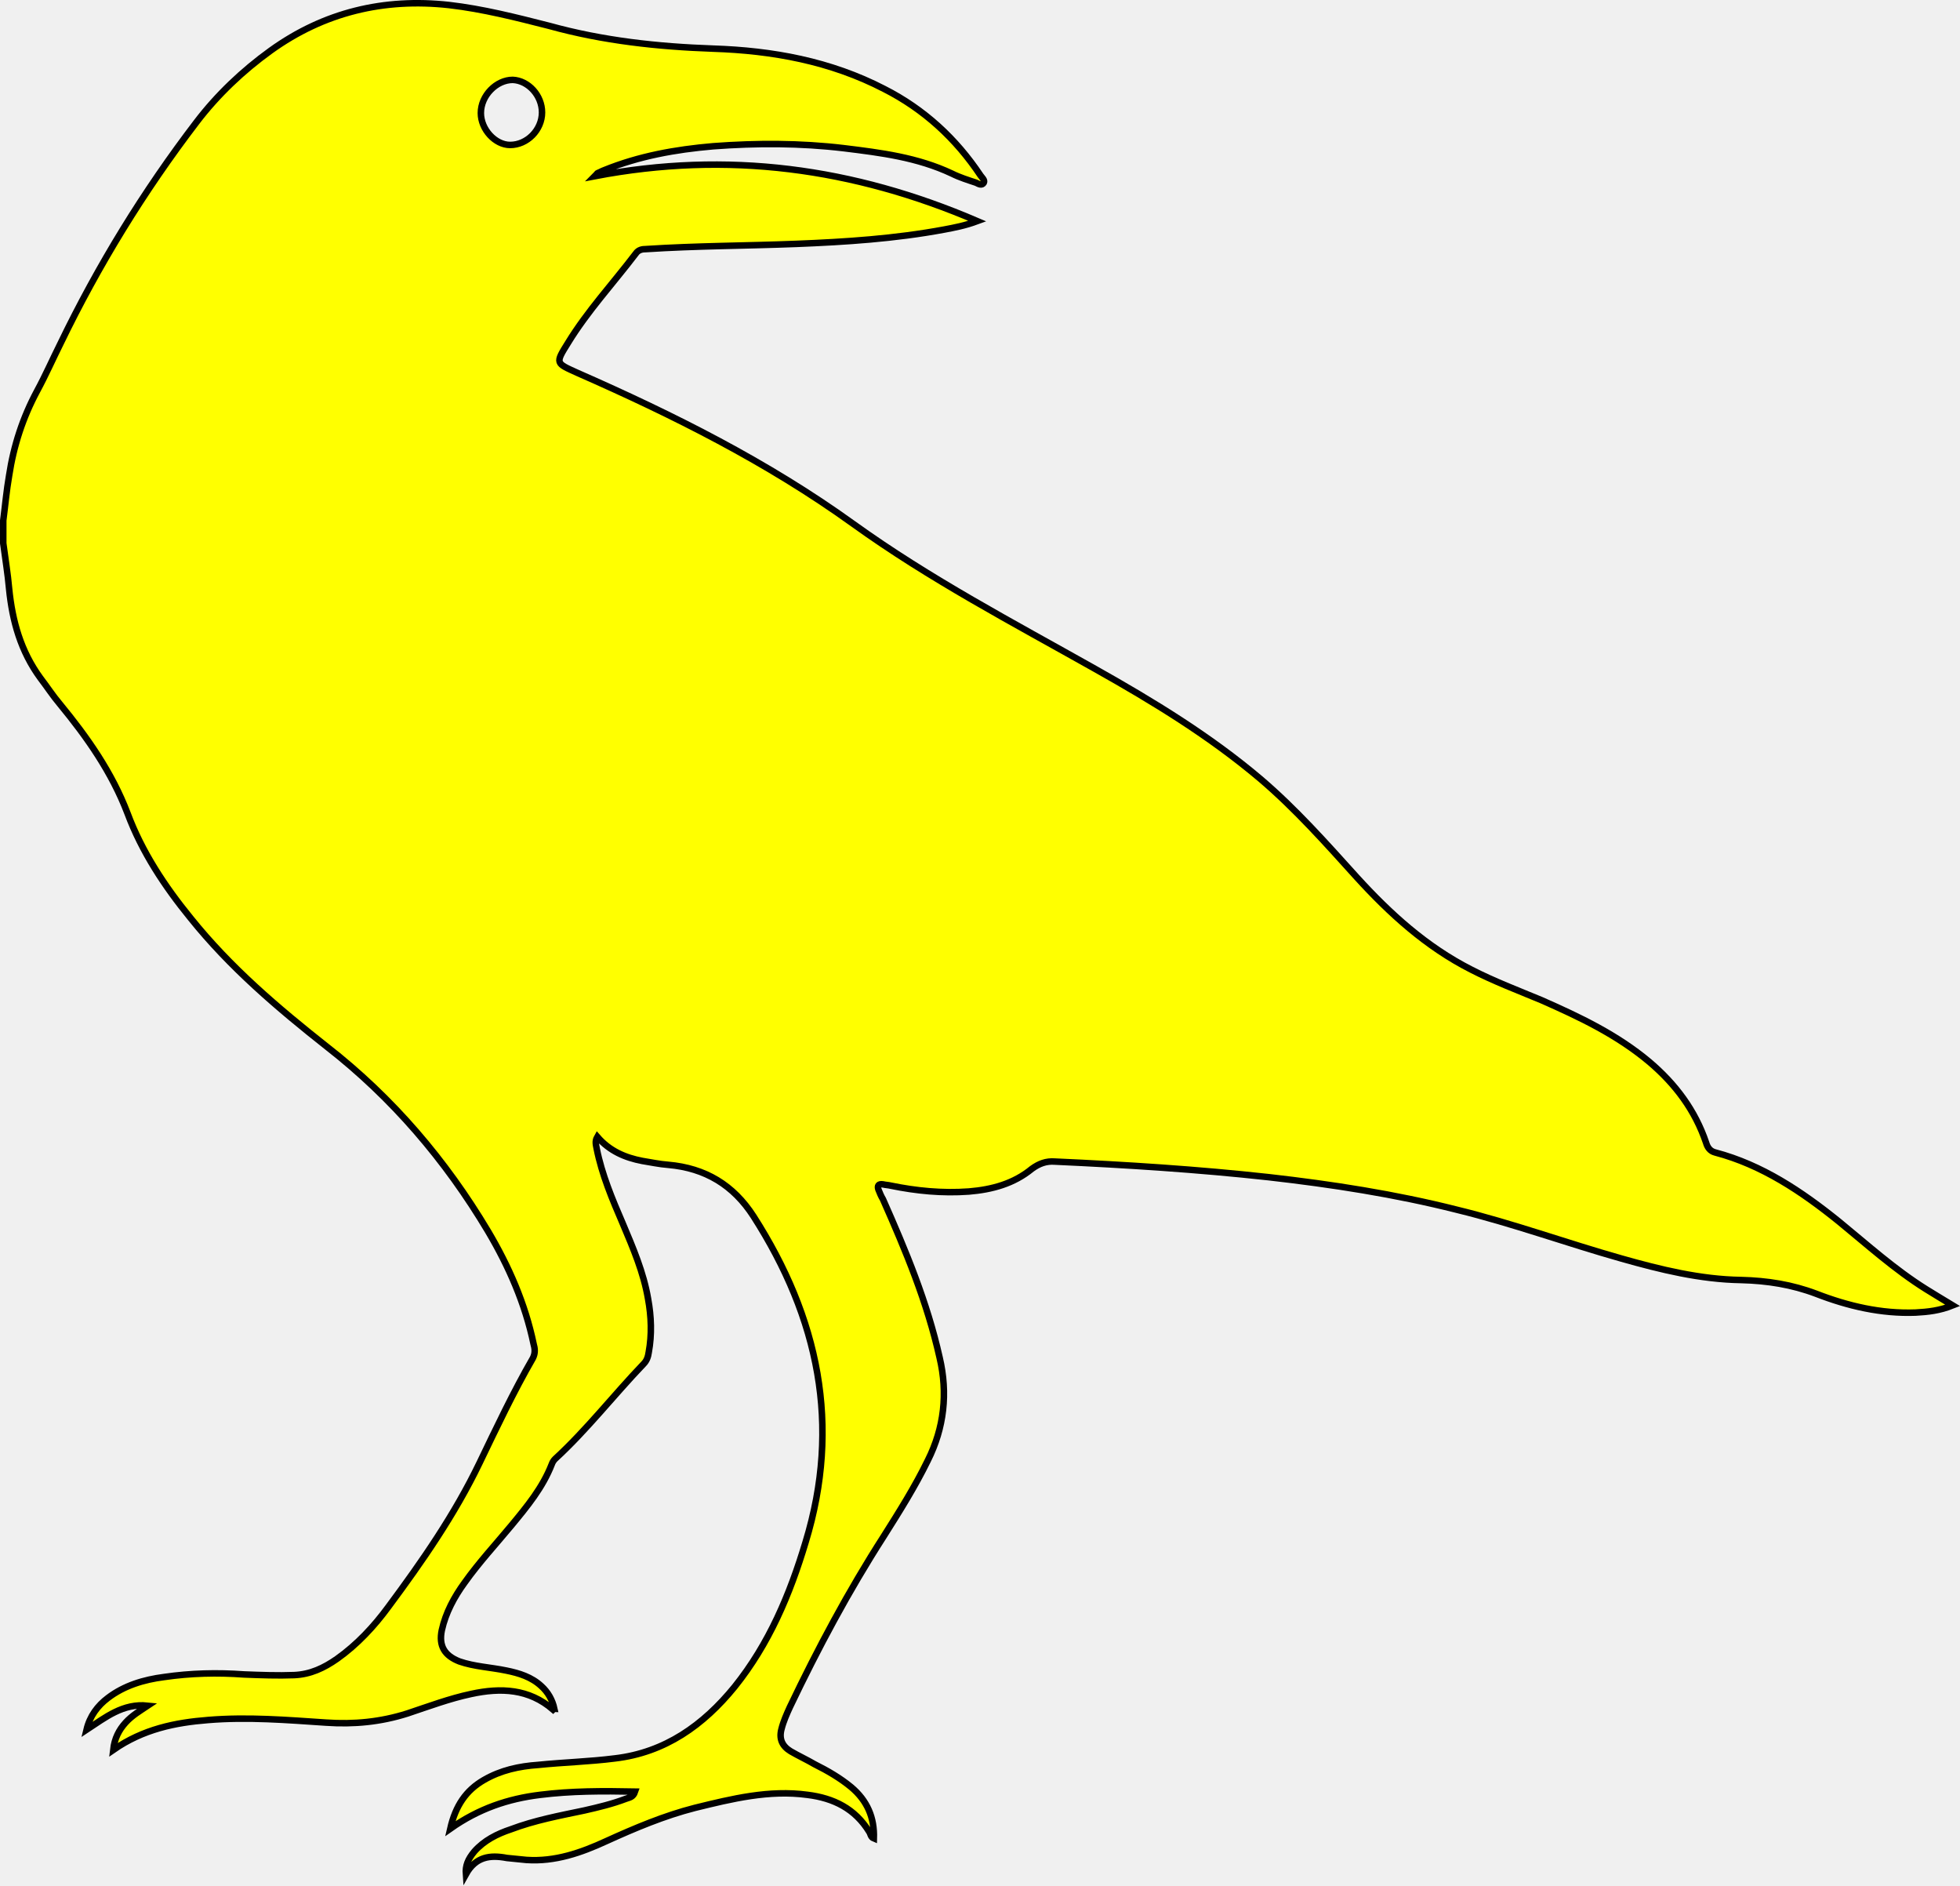
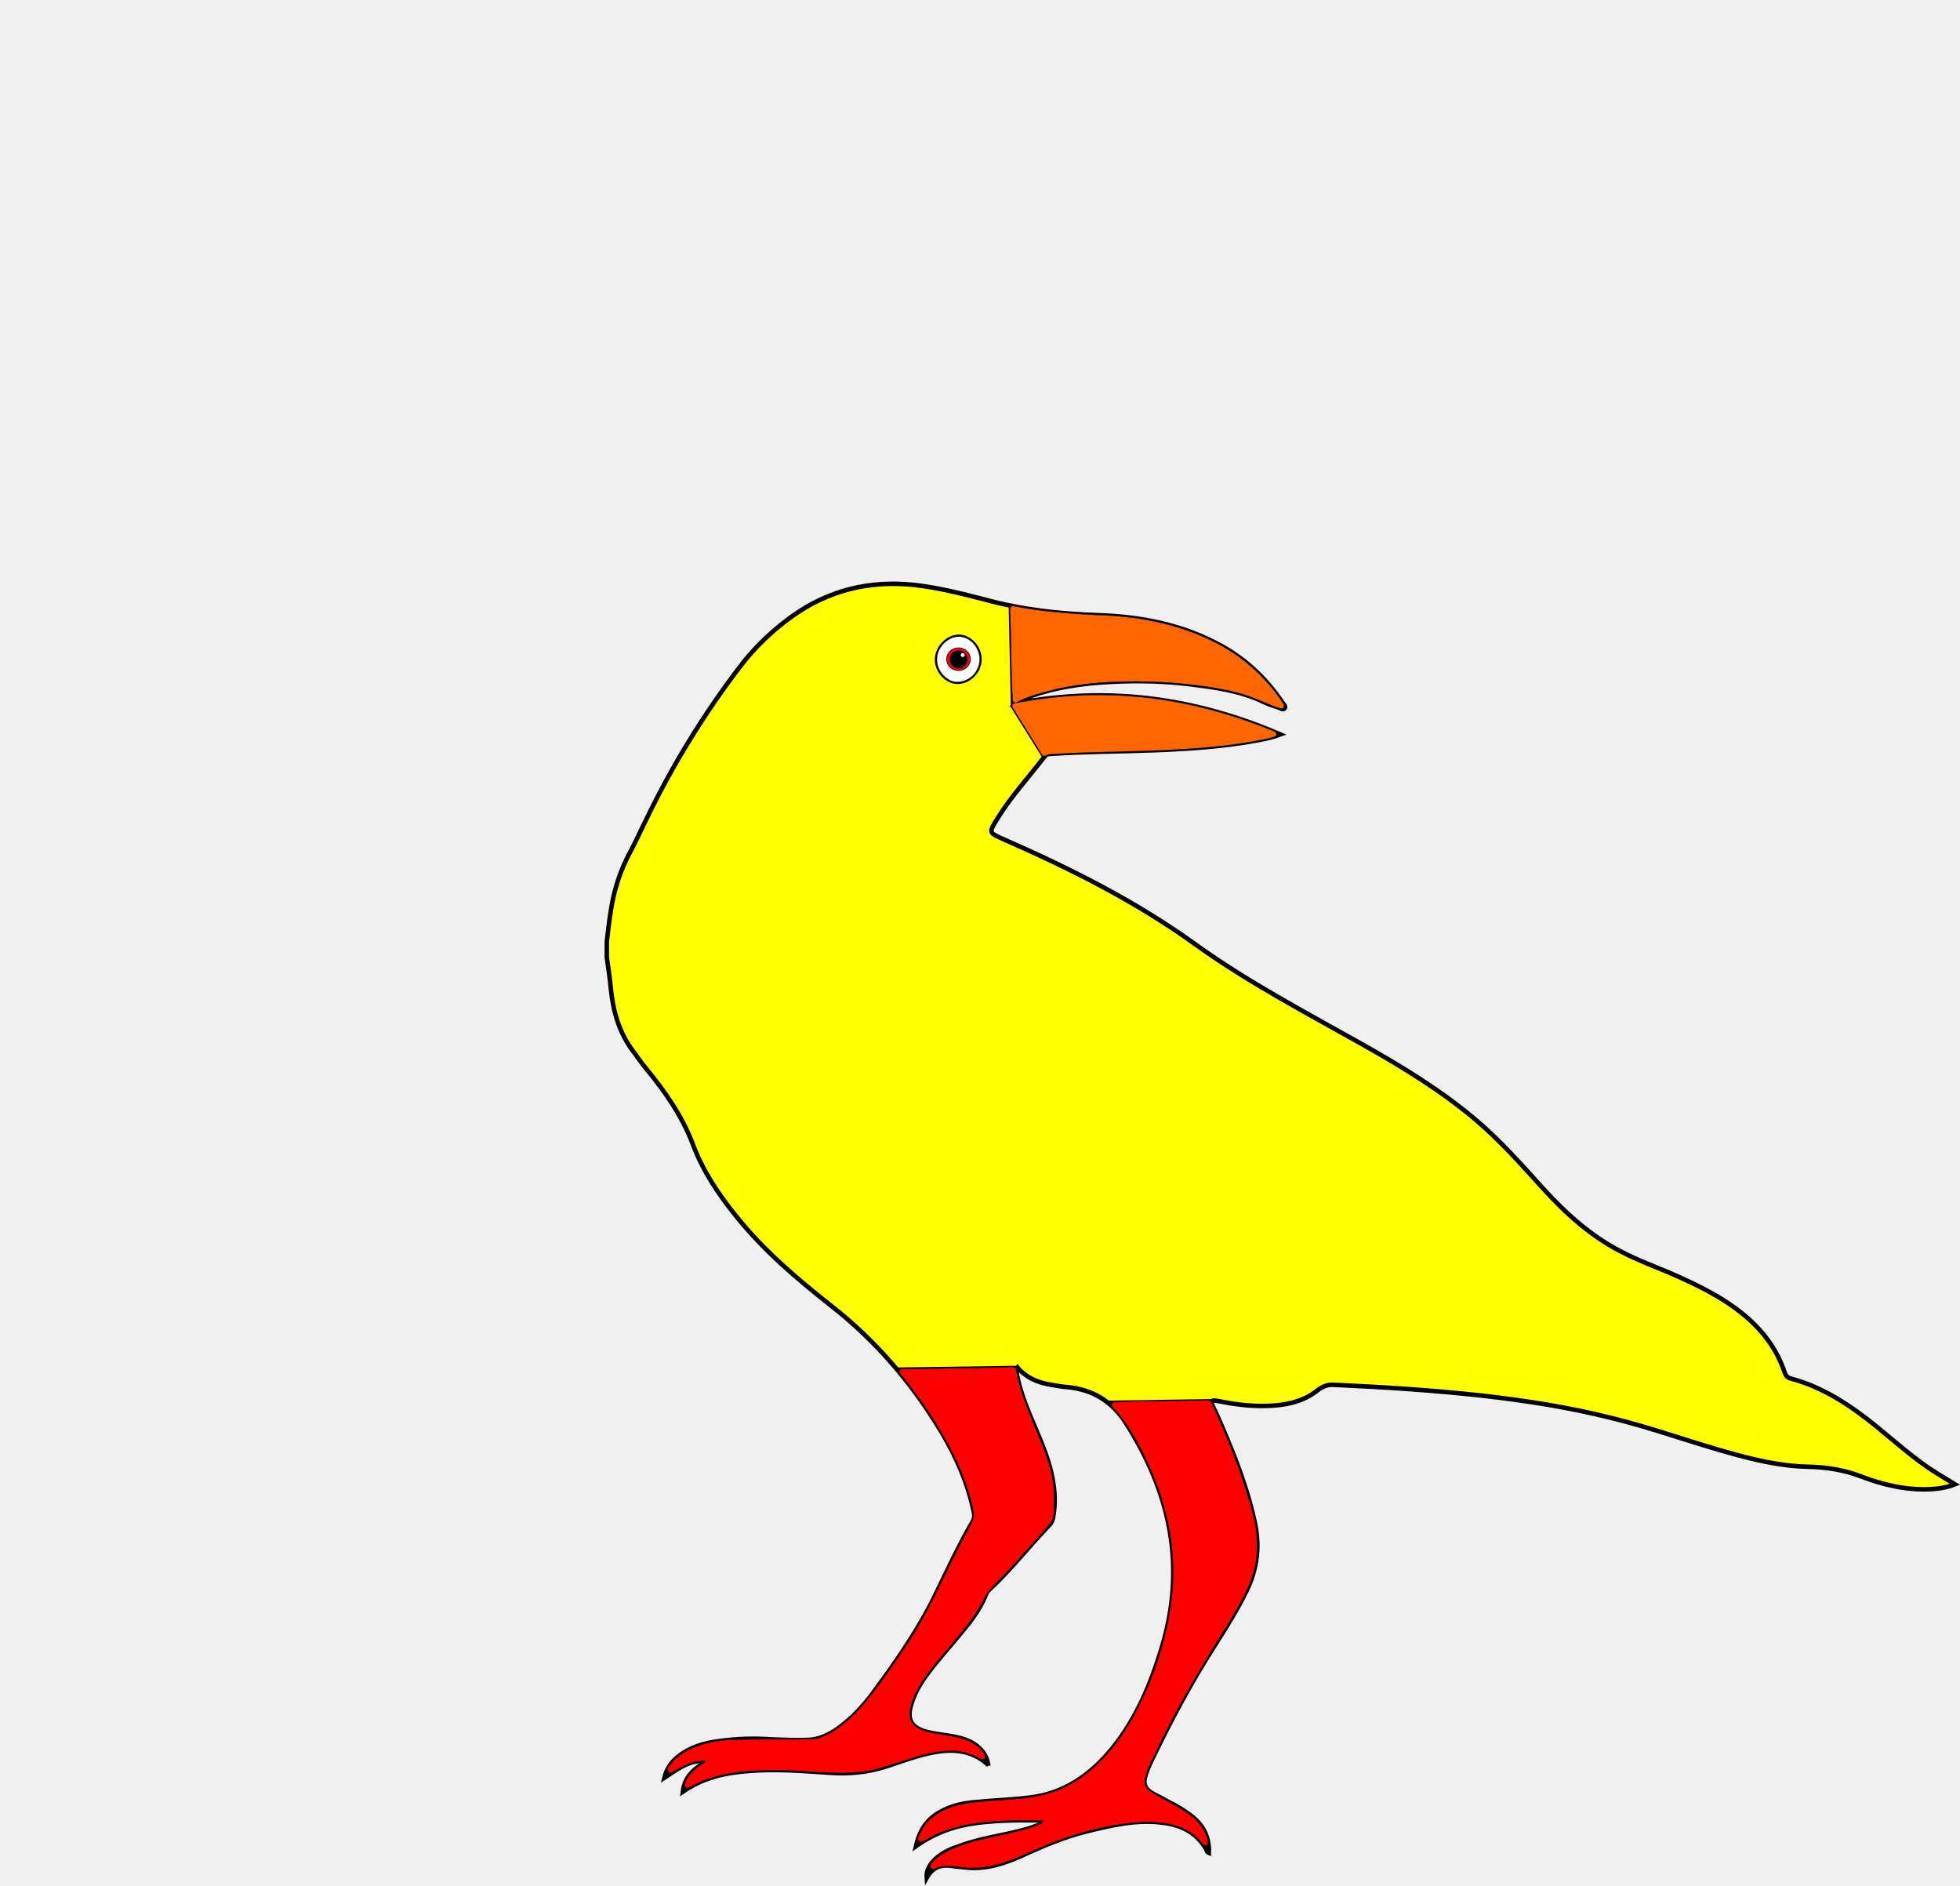
<svg xmlns="http://www.w3.org/2000/svg" viewBox="0 0 301.222 289.67" xml:space="preserve" version="1.1" id="svg4" width="301.222" height="289.669">
  <defs id="defs8" />
-   <path d="m 0.5,79.972 c 0.3,-2.3 0.5,-4.6 0.9,-6.9 0.7,-4.6 2.1,-8.9 4.3,-13 1.3,-2.4 2.4,-4.9 3.6,-7.3 5.8,-12 12.8,-23.4 20.9,-34 3.2,-4.2 7.1,-7.9 11.4,-11 8.2,-5.9 17.4,-8.1 27.4,-7 5.2,0.6 10.3,1.9 15.4,3.2 8.3,2.3 16.7,3.2 25.2,3.5 9.1,0.3 18,1.9 26.3,6.2 6.1,3.1 11,7.6 14.8,13.3 0.2,0.3 0.7,0.7 0.5,1.1 -0.3,0.5 -0.8,0.2 -1.2,0 -1.2,-0.4 -2.5,-0.8 -3.7,-1.4 -5.3,-2.5 -10.9,-3.2 -16.6,-3.9 -6.7,-0.8 -13.4,-0.8 -20.1,-0.3 -5.8,0.5 -11.4,1.5 -16.8,3.7 -0.3,0.1 -0.6,0.3 -0.9,0.4 -0.1,0 -0.1,0.1 -0.5,0.5 20.4,-3.9 39.7,-1.3 58.8,6.9 -1.9,0.7 -3.5,1 -5.1,1.3 -7.5,1.4 -15.1,1.9 -22.7,2.2 -7.7,0.3 -15.4,0.3 -23.1,0.8 -0.6,0 -1.2,0.1 -1.6,0.7 -3.5,4.6 -7.4,8.8 -10.4,13.7 -2,3.2 -1.9,3.1 1.4,4.6 14.8,6.5 29.2,13.7 42.4,23.2 11.8,8.5 24.6,15.2 37.2,22.3 8.9,5 17.6,10.3 25.4,16.9 5.4,4.6 10.1,9.9 14.8,15.1 5.1,5.6 10.7,10.7 17.6,14.2 3.5,1.8 7.2,3.2 10.8,4.7 5.9,2.6 11.6,5.3 16.6,9.5 4,3.4 7,7.4 8.7,12.4 0.2,0.7 0.6,1.3 1.4,1.5 7.2,1.9 13.3,6 19,10.6 4.4,3.6 8.6,7.4 13.4,10.4 1.3,0.8 2.6,1.6 4.1,2.5 -2,0.8 -3.8,1 -5.7,1.1 -5.3,0.2 -10.4,-1 -15.3,-2.9 -3.7,-1.4 -7.5,-2 -11.5,-2.1 -6.3,-0.1 -12.4,-1.6 -18.4,-3.3 -8.5,-2.4 -16.7,-5.4 -25.3,-7.5 -9.5,-2.4 -19.2,-3.9 -28.9,-5 -10.9,-1.2 -21.9,-1.9 -32.9,-2.4 -1.3,-0.1 -2.4,0.3 -3.5,1.1 -2.8,2.3 -6.1,3.2 -9.7,3.5 -4.1,0.3 -8.1,-0.1 -12,-0.9 -0.4,-0.1 -0.8,-0.1 -1.2,-0.2 -0.7,-0.1 -0.9,0.2 -0.7,0.8 0.2,0.5 0.4,1 0.7,1.5 3.5,7.9 6.8,15.8 8.7,24.3 1.3,5.5 0.7,10.8 -1.8,15.8 -2,4.1 -4.4,7.9 -6.8,11.7 -5.4,8.4 -10.1,17.2 -14.4,26.2 -0.5,1.1 -1,2.2 -1.3,3.4 -0.4,1.5 0.1,2.6 1.4,3.4 1.2,0.7 2.5,1.3 3.7,2 2,1 3.9,2.1 5.6,3.5 2.5,2.1 3.6,4.7 3.5,7.9 -0.5,-0.2 -0.5,-0.7 -0.7,-1 -2.2,-3.6 -5.5,-5.2 -9.5,-5.7 -5.9,-0.8 -11.6,0.6 -17.3,2 -4.7,1.2 -9.2,3.1 -13.6,5.1 -3.9,1.8 -7.9,3.2 -12.3,2.9 l -3,-0.3 c -2.6,-0.5 -4.8,-0.2 -6.3,2.5 -0.1,-1.3 0.3,-2.3 1.3,-3.5 1.5,-1.7 3.5,-2.7 5.6,-3.4 3.7,-1.4 7.5,-2.1 11.3,-2.9 2.2,-0.5 4.3,-1 6.4,-1.8 0.5,-0.2 1.1,-0.2 1.4,-1.1 -5,-0.1 -9.8,-0.1 -14.6,0.5 -4.9,0.6 -9.4,2.1 -13.8,5.2 0.8,-3.5 2.4,-5.9 5.2,-7.5 2.6,-1.5 5.4,-2.1 8.3,-2.3 3.9,-0.4 7.9,-0.5 11.8,-1 7.7,-0.9 13.6,-5.1 18.4,-11 5.3,-6.6 8.5,-14.2 10.9,-22.2 5.5,-18 2,-34.5 -8,-50.1 -3.1,-4.8 -7.4,-7.4 -13.1,-7.9 -1.4,-0.1 -2.7,-0.4 -4,-0.6 -2.6,-0.5 -5,-1.5 -6.9,-3.7 -0.4,0.7 -0.2,1.2 -0.1,1.8 0.8,4 2.4,7.8 4,11.5 1.6,3.8 3.2,7.5 3.9,11.6 0.5,2.7 0.6,5.5 0.1,8.2 -0.1,0.7 -0.3,1.3 -0.8,1.8 -4.6,4.8 -8.7,10.1 -13.6,14.6 -0.2,0.2 -0.4,0.5 -0.5,0.8 -1.4,3.6 -3.8,6.5 -6.2,9.4 -2.4,2.9 -5,5.7 -7.2,8.8 -1.6,2.2 -2.9,4.6 -3.5,7.3 -0.5,2.4 0.4,3.9 2.7,4.8 2.3,0.8 4.8,0.9 7.2,1.4 2,0.4 3.9,1 5.4,2.4 1,0.9 1.7,2.1 2,3.5 -0.1,0 -0.2,0.1 -0.2,0.1 -3.7,-3.2 -8,-3.4 -12.6,-2.4 -3.3,0.7 -6.5,1.9 -9.8,3 -4.1,1.3 -8.2,1.7 -12.5,1.4 -6,-0.4 -12,-0.9 -18.1,-0.4 -5.1,0.4 -10,1.4 -14.6,4.6 0.2,-1.8 0.9,-3.1 1.9,-4.2 1,-1.1 2.2,-1.8 3.4,-2.6 -3.8,-0.4 -6.5,1.8 -9.4,3.7 0.5,-2.1 1.7,-3.7 3.3,-4.9 2.5,-1.9 5.5,-2.8 8.6,-3.2 4.1,-0.6 8.2,-0.7 12.3,-0.4 2.6,0.1 5.2,0.2 7.7,0.1 2.5,-0.1 4.6,-1.1 6.6,-2.5 3.1,-2.2 5.7,-5 7.9,-8 5.2,-7 10.2,-14.2 14,-22.1 2.6,-5.4 5.2,-10.9 8.2,-16.1 0.4,-0.8 0.3,-1.5 0.1,-2.2 -1.3,-6.2 -3.8,-11.9 -7,-17.3 -6.5,-10.9 -14.7,-20.5 -24.7,-28.3 -7.6,-6 -14.9,-12.2 -21,-19.8 -4,-4.9 -7.5,-10.2 -9.7,-16.1 -2.4,-6.3 -6.2,-11.7 -10.4,-16.8 -1.1,-1.3 -2,-2.7 -3,-4 -3,-4.1 -4.3,-8.7 -4.8,-13.7 -0.2,-2.3 -0.6,-4.7 -0.9,-7 z m 82.8,-62.7 c 0,-2.6 -2.1,-4.9 -4.5,-5 -2.5,0 -4.9,2.4 -4.9,5.1 0,2.5 2.2,4.9 4.5,4.9 2.6,0 4.9,-2.3 4.9,-5 z" id="path2" style="fill:#ffff00;stroke:#000000" clip-path="none" />
+   <path d="m 93.26,144.655 c 0.207,-1.591 0.346,-3.181 0.622,-4.772 0.484,-3.181 1.452,-6.155 2.974,-8.99 0.899,-1.66 1.66,-3.389 2.49,-5.048 4.011,-8.299 8.852,-16.182 14.453,-23.512 2.213,-2.904 4.91,-5.463 7.884,-7.607 5.671,-4.08 12.033,-5.601 18.948,-4.841 3.596,0.415 7.123,1.314 10.65,2.213 5.74,1.591 11.549,2.213 17.427,2.42 6.293,0.207 12.448,1.314 18.188,4.288 4.218,2.144 7.607,5.256 10.235,9.198 0.138,0.207 0.484,0.484 0.346,0.761 -0.207,0.346 -0.553,0.138 -0.83,0 -0.83,-0.277 -1.729,-0.553 -2.559,-0.968 -3.665,-1.729 -7.538,-2.213 -11.48,-2.697 -4.633,-0.553 -9.267,-0.553 -13.9,-0.207 -4.011,0.346 -7.884,1.037 -11.618,2.559 -0.207,0.069 -0.415,0.207 -0.622,0.277 -0.069,0 -0.069,0.069 -0.346,0.346 14.107,-2.697 27.454,-0.899 40.663,4.772 -1.314,0.484 -2.42,0.692 -3.527,0.899 -5.187,0.968 -10.442,1.314 -15.698,1.521 -5.325,0.207 -10.65,0.207 -15.975,0.553 -0.415,0 -0.83,0.069 -1.106,0.484 -2.42,3.181 -5.117,6.086 -7.192,9.474 -1.383,2.213 -1.314,2.144 0.968,3.181 10.235,4.495 20.193,9.474 29.321,16.044 8.16,5.878 17.012,10.511 25.725,15.421 6.155,3.458 12.171,7.123 17.565,11.687 3.734,3.181 6.985,6.846 10.235,10.442 3.527,3.873 7.399,7.4 12.171,9.82 2.42,1.245 4.979,2.213 7.469,3.25 4.08,1.798 8.022,3.665 11.48,6.57 2.766,2.351 4.841,5.117 6.016,8.575 0.138,0.484 0.415,0.899 0.968,1.037 4.979,1.314 9.198,4.149 13.139,7.33 3.043,2.49 5.947,5.117 9.267,7.192 0.899,0.553 1.798,1.106 2.835,1.729 -1.383,0.553 -2.628,0.692 -3.942,0.761 -3.665,0.138 -7.192,-0.692 -10.581,-2.005 -2.559,-0.968 -5.187,-1.383 -7.953,-1.452 -4.357,-0.069 -8.575,-1.106 -12.724,-2.282 -5.878,-1.66 -11.549,-3.734 -17.496,-5.187 -6.57,-1.66 -13.278,-2.697 -19.986,-3.458 -7.538,-0.83 -15.145,-1.314 -22.752,-1.66 -0.899,-0.069 -1.66,0.207 -2.42,0.761 -1.936,1.591 -4.218,2.213 -6.708,2.42 -2.835,0.207 -5.601,-0.069 -8.299,-0.622 -0.277,-0.069 -0.553,-0.069 -0.83,-0.138 -0.484,-0.069 -0.622,0.138 -0.484,0.553 0.138,0.346 0.277,0.692 0.484,1.037 2.42,5.463 4.702,10.926 6.016,16.804 0.899,3.803 0.484,7.469 -1.245,10.926 -1.383,2.835 -3.043,5.463 -4.702,8.091 -3.734,5.809 -6.985,11.895 -9.958,18.118 -0.346,0.761 -0.692,1.521 -0.899,2.351 -0.277,1.037 0.069,1.798 0.968,2.351 0.83,0.484 1.729,0.899 2.559,1.383 1.383,0.692 2.697,1.452 3.873,2.42 1.729,1.452 2.49,3.25 2.42,5.463 -0.346,-0.138 -0.346,-0.484 -0.484,-0.692 -1.521,-2.49 -3.803,-3.596 -6.57,-3.942 -4.08,-0.553 -8.022,0.415 -11.964,1.383 -3.25,0.83 -6.362,2.144 -9.405,3.527 -2.697,1.245 -5.463,2.213 -8.506,2.005 l -2.075,-0.207 c -1.798,-0.346 -3.319,-0.138 -4.357,1.729 -0.069,-0.899 0.207,-1.591 0.899,-2.42 1.037,-1.176 2.42,-1.867 3.873,-2.351 2.559,-0.968 5.187,-1.452 7.814,-2.005 1.521,-0.346 2.974,-0.692 4.426,-1.245 0.346,-0.138 0.761,-0.138 0.968,-0.761 -3.458,-0.069 -6.777,-0.069 -10.097,0.346 -3.389,0.415 -6.5,1.452 -9.543,3.596 0.553,-2.42 1.66,-4.08 3.596,-5.187 1.798,-1.037 3.734,-1.452 5.74,-1.591 2.697,-0.277 5.463,-0.346 8.16,-0.692 5.325,-0.622 9.405,-3.527 12.724,-7.607 3.665,-4.564 5.878,-9.82 7.538,-15.352 3.803,-12.448 1.383,-23.858 -5.532,-34.646 -2.144,-3.319 -5.117,-5.117 -9.059,-5.463 -0.968,-0.069 -1.867,-0.277 -2.766,-0.415 -1.798,-0.346 -3.458,-1.037 -4.772,-2.559 -0.277,0.484 -0.138,0.83 -0.069,1.245 0.553,2.766 1.66,5.394 2.766,7.953 1.106,2.628 2.213,5.187 2.697,8.022 0.346,1.867 0.415,3.803 0.069,5.671 -0.069,0.484 -0.207,0.899 -0.553,1.245 -3.181,3.319 -6.016,6.985 -9.405,10.097 -0.138,0.138 -0.277,0.346 -0.346,0.553 -0.968,2.49 -2.628,4.495 -4.288,6.5 -1.66,2.005 -3.458,3.942 -4.979,6.086 -1.106,1.521 -2.005,3.181 -2.42,5.048 -0.346,1.66 0.277,2.697 1.867,3.319 1.591,0.553 3.319,0.622 4.979,0.968 1.383,0.277 2.697,0.692 3.734,1.66 0.692,0.622 1.176,1.452 1.383,2.42 -0.069,0 -0.138,0.069 -0.138,0.069 -2.559,-2.213 -5.532,-2.351 -8.713,-1.66 -2.282,0.484 -4.495,1.314 -6.777,2.075 -2.835,0.899 -5.671,1.176 -8.644,0.968 -4.149,-0.277 -8.299,-0.622 -12.517,-0.277 -3.527,0.277 -6.915,0.968 -10.097,3.181 0.138,-1.245 0.622,-2.144 1.314,-2.904 0.692,-0.761 1.521,-1.245 2.351,-1.798 -2.628,-0.277 -4.495,1.245 -6.5,2.559 0.346,-1.452 1.176,-2.559 2.282,-3.389 1.729,-1.314 3.803,-1.936 5.947,-2.213 2.835,-0.415 5.671,-0.484 8.506,-0.277 1.798,0.069 3.596,0.138 5.325,0.069 1.729,-0.069 3.181,-0.761 4.564,-1.729 2.144,-1.521 3.942,-3.458 5.463,-5.532 3.596,-4.841 7.054,-9.82 9.682,-15.283 1.798,-3.734 3.596,-7.538 5.671,-11.134 0.277,-0.553 0.207,-1.037 0.069,-1.521 -0.899,-4.288 -2.628,-8.229 -4.841,-11.964 -4.495,-7.538 -10.166,-14.177 -17.081,-19.571 -5.256,-4.149 -10.304,-8.437 -14.522,-13.693 -2.766,-3.389 -5.187,-7.054 -6.708,-11.134 -1.66,-4.357 -4.288,-8.091 -7.192,-11.618 -0.761,-0.899 -1.383,-1.867 -2.075,-2.766 -2.075,-2.835 -2.974,-6.016 -3.319,-9.474 -0.138,-1.591 -0.415,-3.25 -0.622,-4.841 z m 57.26,-43.36 c 0,-1.798 -1.452,-3.389 -3.112,-3.458 -1.729,0 -3.389,1.66 -3.389,3.527 0,1.729 1.521,3.389 3.112,3.389 1.798,0 3.389,-1.591 3.389,-3.458 z" id="path2" style="fill:#ffff00;stroke:#000000;stroke-width:0.692" clip-path="none" />
+   <path style="fill:#ffffff;stroke:#000000;stroke-width:0.59;stroke-linecap:square;stroke-linejoin:miter;stroke-miterlimit:4.3;stroke-dasharray:none;paint-order:fill markers stroke" d="m 155.979,210.142 c 0,0 -17.72,0.251 -17.72,0.251" id="path3771" />
+   <path style="fill:#ffffff;stroke:#000000;stroke-width:0.55;stroke-linecap:square;stroke-linejoin:miter;stroke-miterlimit:4.3;stroke-dasharray:none;paint-order:fill markers stroke" d="m 186.345,215.233 c 0,0 -16.135,0.24 -16.135,0.24" id="path3771-6" />
+   <path style="fill:#ff0000;stroke:#000000;stroke-width:0.075;stroke-linecap:square;stroke-linejoin:miter;stroke-miterlimit:4.3;stroke-dasharray:none;paint-order:fill markers stroke" d="m 179.152,215.222 c -2.671,0.07 -5.352,-0.008 -8.016,0.212 -0.838,0.369 0.163,1.083 0.487,1.461 2.429,2.851 4.053,6.29 5.547,9.697 2.671,6.297 3.749,13.241 2.76,19.996 -0.866,5.877 -2.796,11.609 -5.574,16.823 -2.304,4.168 -5.379,8.121 -9.561,10.543 -2.915,1.747 -6.345,2.326 -9.665,2.507 -2.814,0.275 -5.697,0.242 -8.436,1.009 -2.137,0.649 -4.26,1.906 -5.197,4.029 -0.203,0.44 -0.799,1.27 -0.078,1.537 1.038,-0.224 1.88,-1.015 2.891,-1.359 4.91,-2.062 10.324,-1.962 15.589,-1.948 0.587,-0.128 0.374,0.305 0.013,0.52 -4.805,1.912 -10.257,1.943 -14.874,4.445 -0.798,0.499 -1.627,1.087 -2.112,1.906 -0.139,0.687 0.722,0.703 1.101,0.372 1.809,-0.659 3.745,0.143 5.607,0.039 4.552,-0.006 8.495,-2.59 12.656,-4.075 4.334,-1.596 8.904,-2.762 13.501,-2.956 3.091,-0.072 6.587,0.403 8.676,2.924 0.223,0.385 0.815,1.013 1.185,0.42 0.096,-0.87 -0.421,-1.723 -0.808,-2.479 -1.572,-2.323 -4.294,-3.417 -6.635,-4.78 -0.92,-0.578 -2.4,-1.105 -2.245,-2.445 0.203,-1.805 1.279,-3.367 1.978,-5.007 3.153,-6.597 6.917,-12.864 10.788,-19.057 2.109,-3.547 4.481,-7.289 4.466,-11.566 0.189,-3.825 -1.209,-7.474 -2.346,-11.059 -1.353,-3.959 -2.963,-7.848 -4.749,-11.616 -0.642,-0.381 -1.55,-0.045 -2.293,-0.144 -1.552,0.018 -3.104,0.035 -4.656,0.052 z" id="path4495" />
+   <path style="fill:#ff0000;stroke:#000000;stroke-width:0.075;stroke-linecap:square;stroke-linejoin:miter;stroke-miterlimit:4.3;stroke-dasharray:none;paint-order:fill markers stroke" d="m 153.496,210.089 c -4.971,0.125 -9.943,0.162 -14.915,0.228 -0.915,0.35 0.185,1.176 0.47,1.627 3.462,4.402 6.545,9.14 8.728,14.31 0.795,2.17 1.648,4.379 1.881,6.692 -0.457,1.645 -1.537,3.049 -2.237,4.599 -2.685,5.213 -4.98,10.642 -8.318,15.486 -2.312,3.393 -4.576,6.888 -7.389,9.908 -1.747,1.765 -3.74,3.479 -6.166,4.184 -4.655,0.264 -9.331,-0.048 -13.988,0.221 -3.174,0.347 -6.686,1.196 -8.668,3.926 -0.426,0.319 -0.48,1.301 0.256,1.105 1.484,-0.733 2.907,-1.788 4.646,-1.751 0.96,-0.154 0.532,0.167 -0.052,0.523 -1.113,0.773 -2.244,1.776 -2.581,3.139 0.139,0.814 1.061,0.266 1.479,0.006 3.745,-1.967 8.094,-2.243 12.214,-2.299 5.092,-0.076 10.261,1.043 15.326,-0.03 4.211,-0.992 8.274,-3.126 12.681,-2.928 1.467,0.042 2.75,0.698 4.037,1.3 0.616,0.152 0.692,-0.664 0.307,-0.972 -1.307,-2.023 -3.866,-2.446 -6.055,-2.81 -1.687,-0.359 -3.758,-0.366 -4.937,-1.821 -0.822,-1.434 -0.077,-3.122 0.485,-4.511 1.677,-3.292 4.317,-5.966 6.622,-8.831 1.66,-1.943 3.155,-4.033 4.265,-6.339 1.262,-1.764 2.969,-3.157 4.368,-4.812 1.832,-2.086 3.779,-4.079 5.518,-6.242 0.788,-1.17 0.448,-2.681 0.54,-4.008 0.054,-4.644 -2.267,-8.817 -3.871,-13.043 -0.871,-2.138 -1.589,-4.345 -1.987,-6.614 -0.459,-0.649 -1.465,-0.138 -2.153,-0.261 -0.169,0.005 -0.338,0.011 -0.507,0.016 z" id="path4497" />
+   <path style="fill:none;stroke:#000000;stroke-width:0.6;stroke-linecap:square;stroke-linejoin:miter;stroke-miterlimit:4.3;stroke-dasharray:none;paint-order:fill markers stroke" d="m 155.309,93.06 c 0,0 0.158,7.171 0.158,7.171 0,0 0.184,8.332 0.184,8.332 0,0 4.826,7.739 4.826,7.739" id="path4611" />
+   <path style="fill:#ff6600;stroke:#000000;stroke-width:0.053;stroke-linecap:square;stroke-linejoin:miter;stroke-miterlimit:4.3;stroke-dasharray:none;paint-order:fill markers stroke" d="m 155.407,93.156 c -0.403,0.457 -0.072,1.14 -0.137,1.702 0.142,4.183 0.099,8.373 0.334,12.554 -0.054,0.448 0.517,0.788 0.818,0.394 1.853,-0.918 3.888,-1.41 5.884,-1.921 5.477,-1.201 11.139,-1.347 16.742,-1.043 3.818,0.265 7.674,0.692 11.384,1.659 2.233,0.56 4.245,1.73 6.446,2.38 0.516,0.057 0.591,-0.595 0.28,-0.885 -2.825,-4.342 -6.937,-7.804 -11.668,-9.906 -4.886,-2.237 -10.237,-3.295 -15.586,-3.545 -4.78,-0.202 -9.531,-0.529 -14.225,-1.439 -0.091,0.017 -0.182,0.033 -0.273,0.05 z" id="path4912" />
+   <path style="fill:#ff6600;stroke:#000000;stroke-width:0.019;stroke-linecap:square;stroke-linejoin:miter;stroke-miterlimit:4.3;stroke-dasharray:none;paint-order:fill markers stroke" d="m 168.307,106.808 c -3.85,0.011 -7.694,0.413 -11.483,1.084 -0.37,0.088 -0.765,0.102 -1.114,0.259 -0.234,0.189 -0.154,0.514 0.02,0.715 1.486,2.374 2.957,4.759 4.452,7.126 0.178,0.251 0.513,0.157 0.721,-0.002 0.363,-0.151 0.78,-0.108 1.159,-0.153 6.547,-0.391 13.122,-0.323 19.677,-0.73 4.351,-0.264 8.704,-0.7 12.971,-1.612 0.426,-0.117 0.884,-0.164 1.277,-0.374 0.264,-0.189 0.178,-0.636 -0.132,-0.722 -6.997,-2.902 -14.421,-4.848 -21.986,-5.413 -1.849,-0.156 -3.705,-0.18 -5.56,-0.177 z" id="path4914" />
+   <path style="fill:#ffffff;stroke:#000000;stroke-width:0.027;stroke-linecap:square;stroke-linejoin:miter;stroke-miterlimit:4.3;stroke-dasharray:none;paint-order:fill markers stroke" d="m 147.311,97.817 c -1.522,0.043 -2.832,1.281 -3.223,2.71 -0.198,0.811 -0.092,1.688 0.317,2.42 0.322,0.647 0.881,1.163 1.5,1.525 0.973,0.548 2.209,0.334 3.094,-0.289 1.132,-0.735 1.75,-2.162 1.496,-3.491 -0.261,-1.506 -1.591,-2.9 -3.184,-2.875 z" id="path5000" />
+   <ellipse style="stroke-miterlimit:4.3;fill:#ff0000;paint-order:fill markers stroke;stroke-linecap:square;fill-rule:evenodd;stroke:#000000;stroke-width:0.1;stroke-dasharray:none" id="path16599" cx="147.303" cy="101.281" rx="1.82" ry="1.747" />
+   <ellipse style="fill:#000000;stroke:none;stroke-width:0.129;stroke-linecap:square;stroke-linejoin:miter;stroke-miterlimit:4.3;stroke-dasharray:none;paint-order:fill markers stroke" id="path5244" cx="147.308" cy="101.307" rx="1.363" ry="1.395" />
+   <ellipse style="fill:#ffffff;fill-rule:evenodd;stroke:#000000;stroke-width:0.109;stroke-linecap:square;stroke-miterlimit:4.3;stroke-dasharray:none;paint-order:fill markers stroke" id="path16602" cx="147.952" cy="100.645" rx="0.361" ry="0.365" />
</svg>
